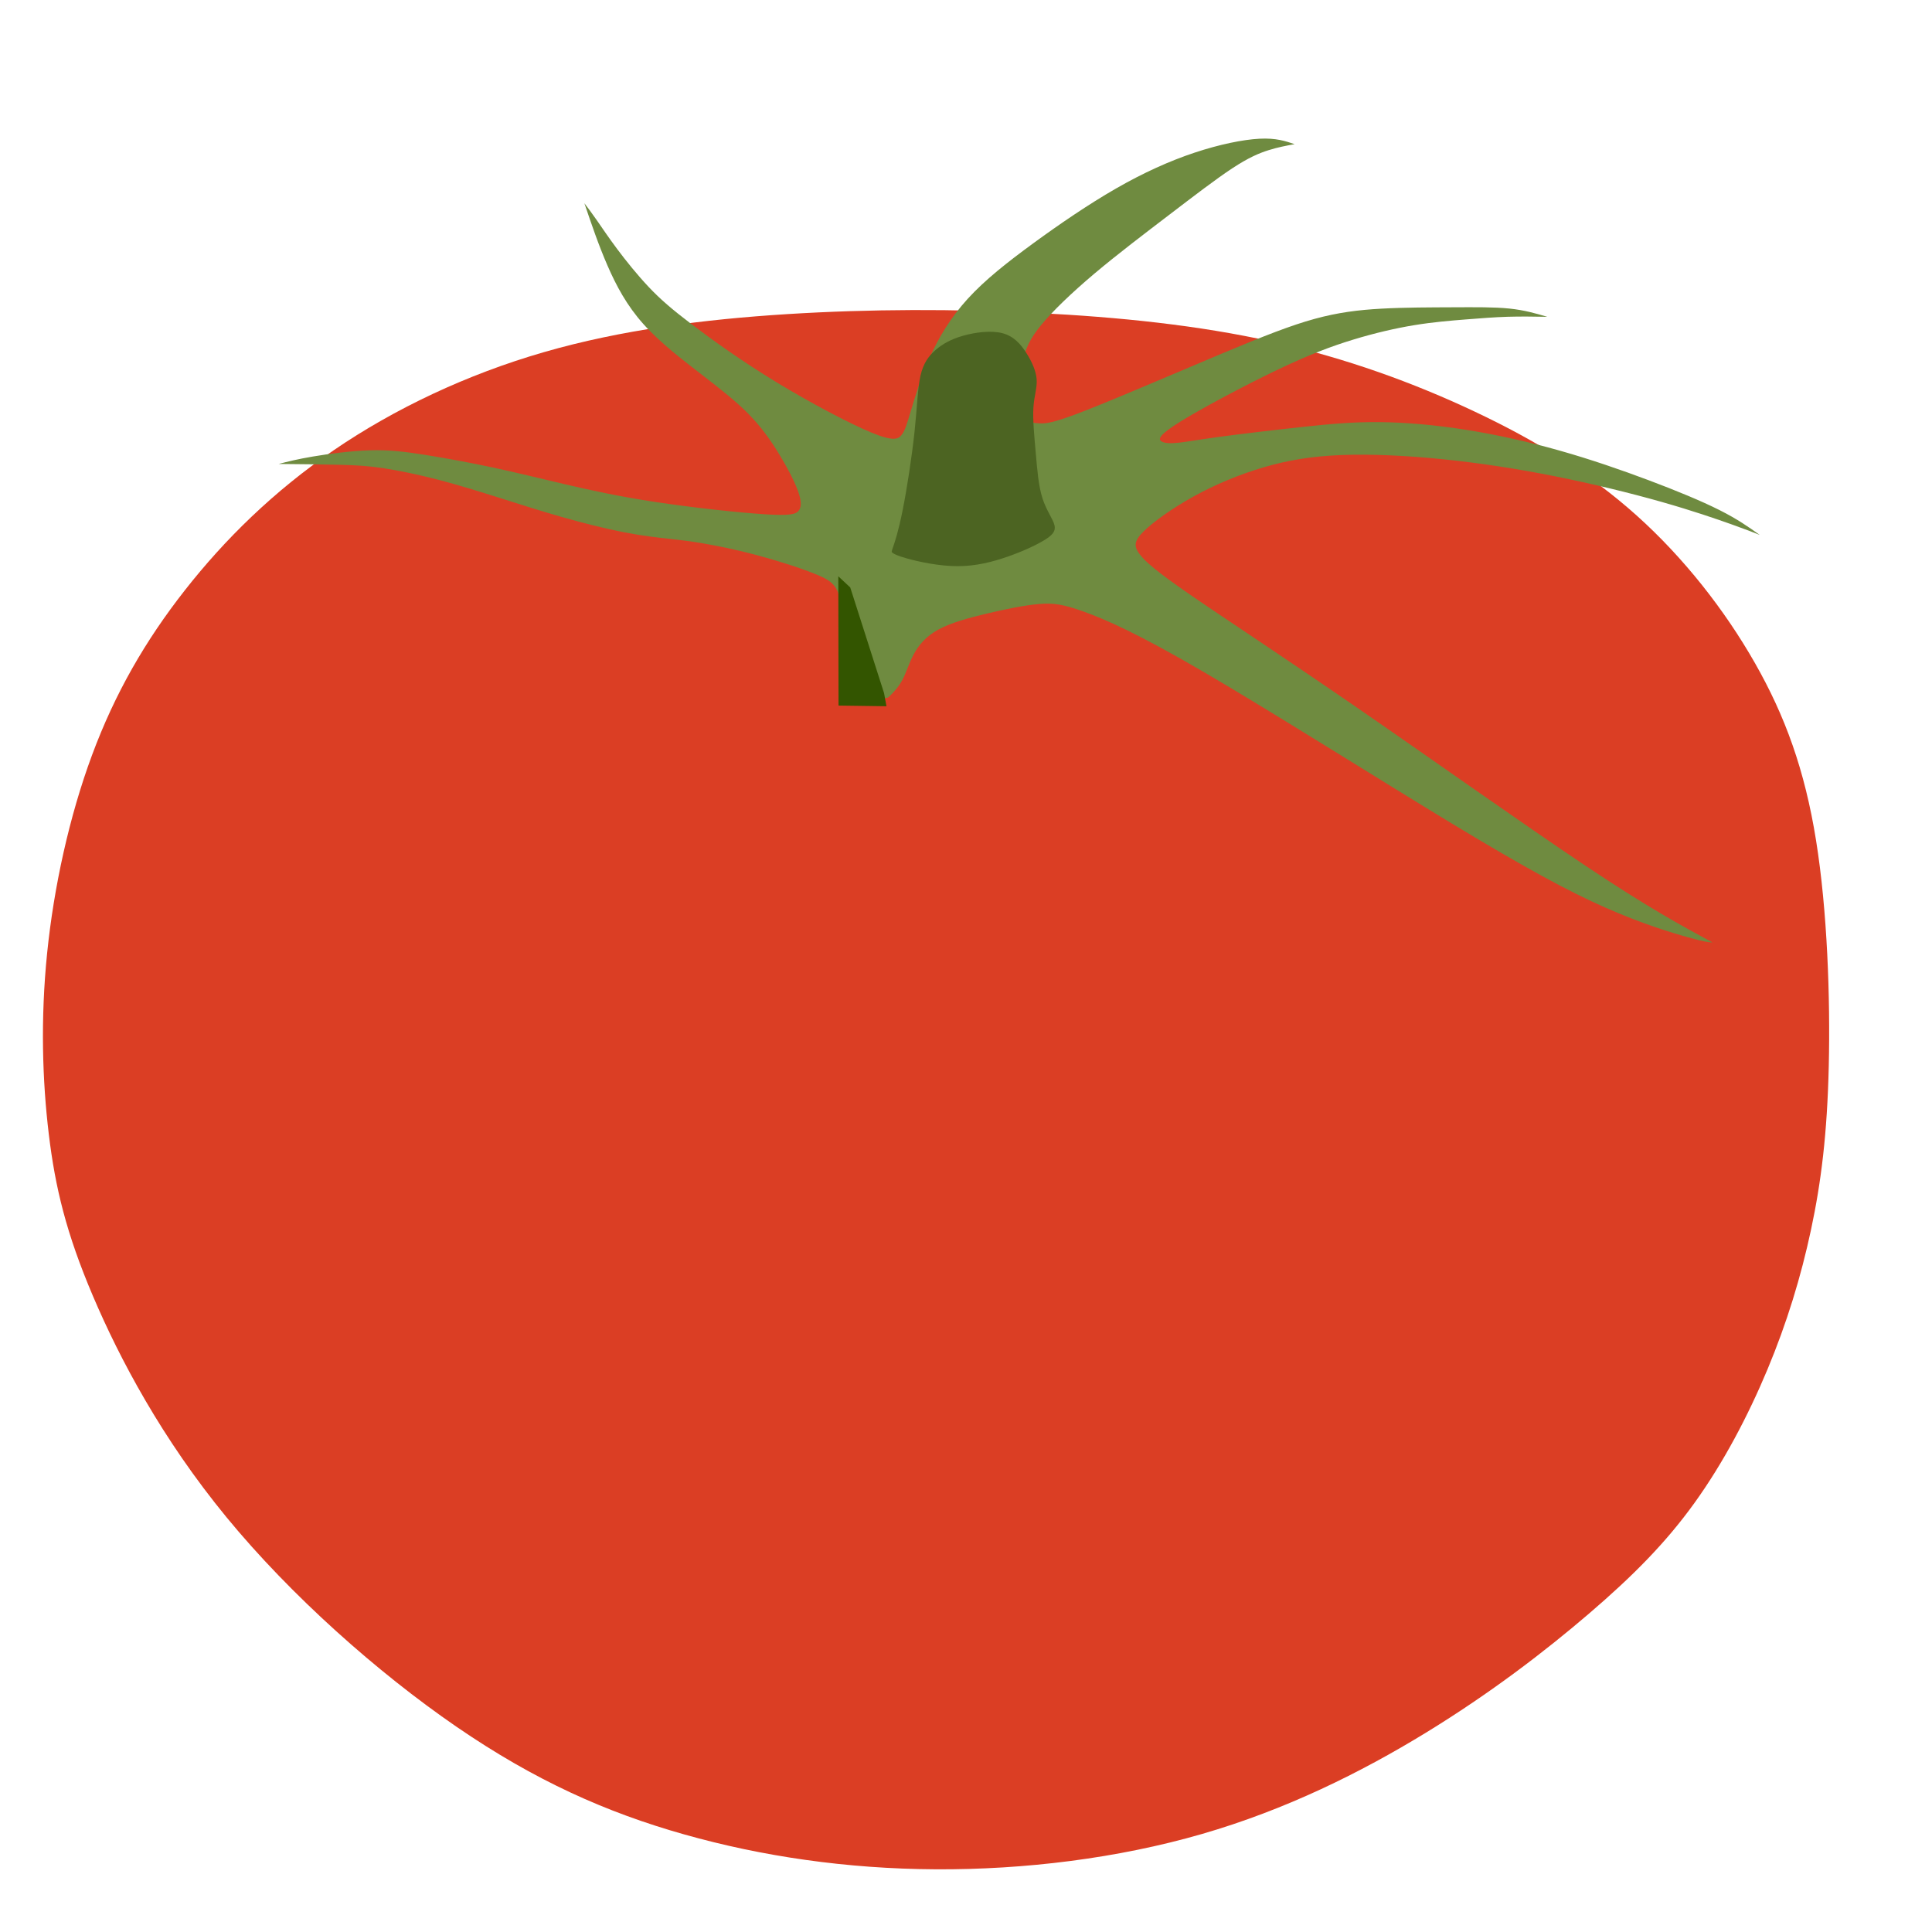
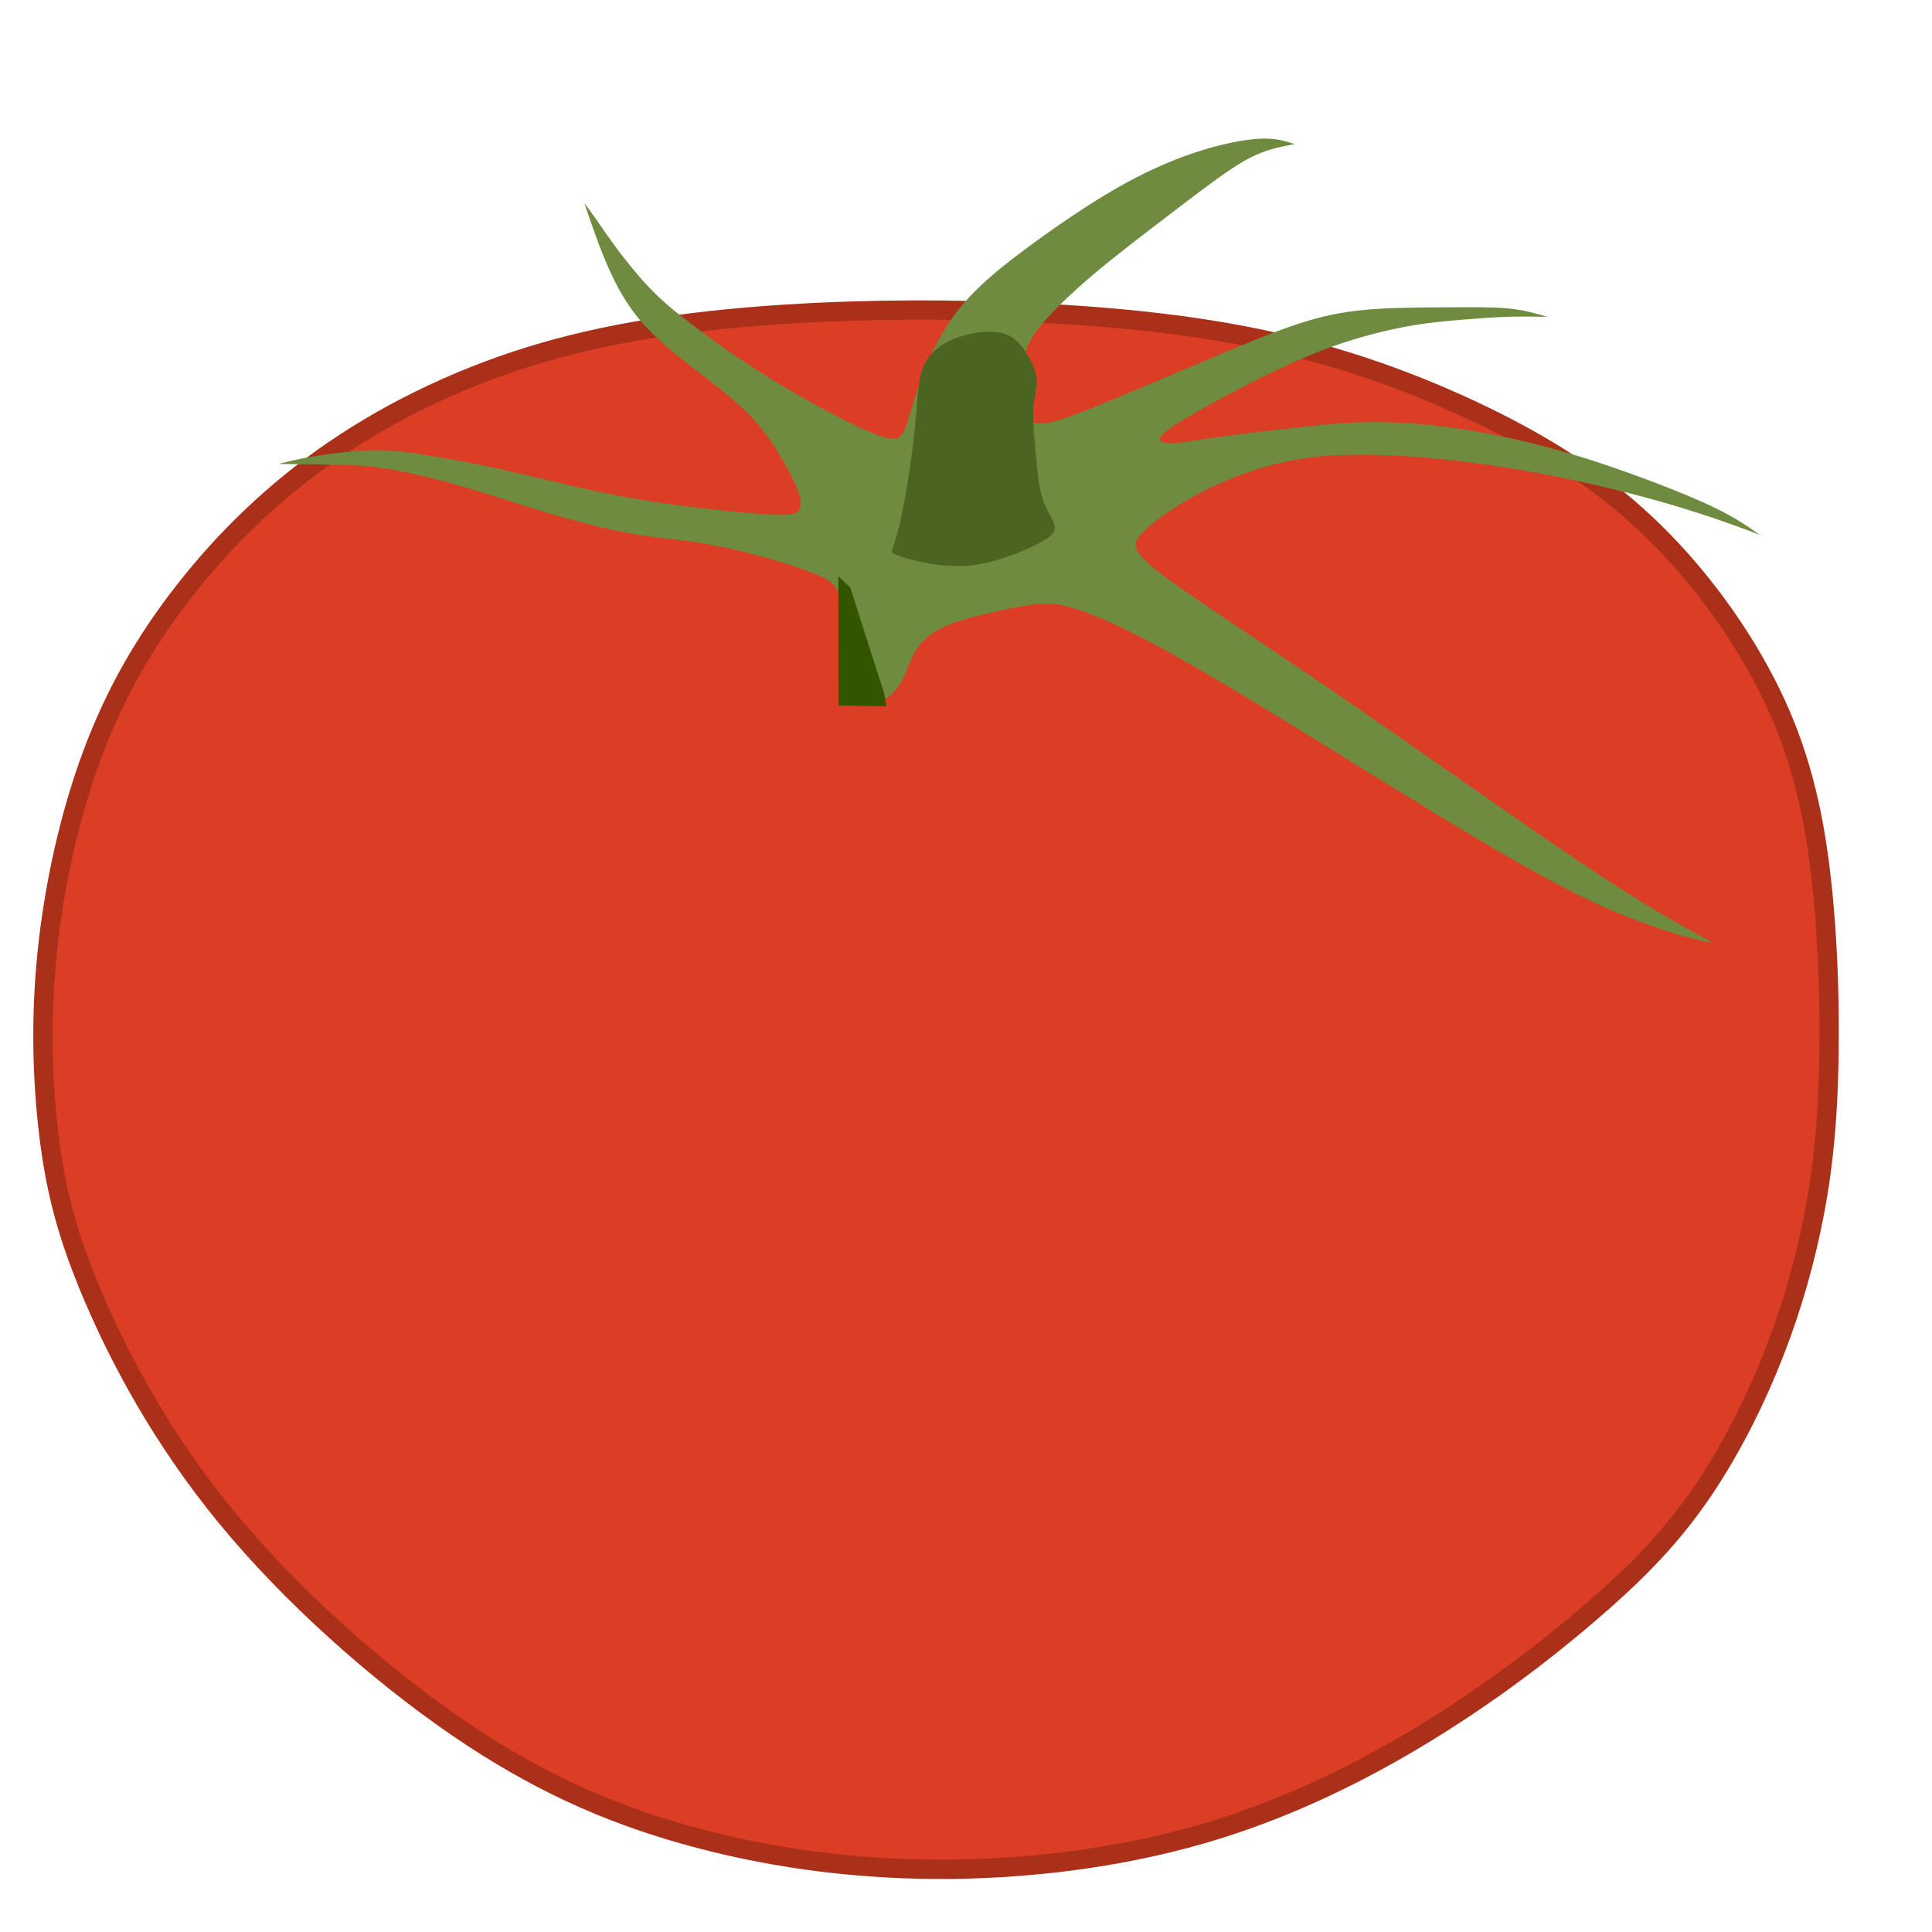
<svg xmlns="http://www.w3.org/2000/svg" width="100mm" height="100mm" viewBox="0 0 100 100" version="1.1" id="svg5">
  <defs id="defs2">
    </defs>
  <g id="layer1">
-     <path style="fill:#db3e24;stroke:none;stroke-width:0.265px;stroke-linecap:butt;stroke-linejoin:miter;stroke-opacity:1;fill-opacity:1" d="m 2.439,49.337 c -0.347,3.417 -0.247,6.599 0.087,9.369 0.334,2.77 0.902,5.127 2.285,8.377 1.383,3.251 3.579,7.394 6.915,11.452 3.336,4.058 7.811,8.029 11.892,10.834 4.081,2.804 7.767,4.441 11.799,5.581 4.032,1.139 8.409,1.78 13.011,1.805 4.602,0.025 9.428,-0.568 13.778,-1.826 4.35,-1.258 8.225,-3.182 11.582,-5.235 3.357,-2.053 6.196,-4.234 8.464,-6.179 2.268,-1.945 3.965,-3.655 5.455,-5.725 1.49,-2.07 2.771,-4.501 3.777,-6.909 1.005,-2.408 1.734,-4.793 2.256,-7.24 0.522,-2.447 0.836,-4.956 0.917,-8.465 C 94.738,51.666 94.585,47.158 94,43.507 93.415,39.855 92.397,37.06 90.833,34.315 89.269,31.571 87.159,28.877 84.714,26.683 82.269,24.49 79.489,22.797 76.34,21.309 73.192,19.821 69.674,18.538 65.854,17.686 62.034,16.833 57.911,16.41 53.671,16.199 c -4.24,-0.211 -8.597,-0.211 -12.915,0.059 -4.318,0.271 -8.598,0.812 -12.603,1.969 -4.005,1.157 -7.733,2.93 -10.864,5.066 -3.13,2.136 -5.662,4.635 -7.714,7.25 -2.052,2.614 -3.625,5.343 -4.809,8.534 -1.184,3.191 -1.979,6.843 -2.327,10.26 z" id="path146" />
+     <path style="fill:#db3e24;stroke:#ab3019;stroke-width:1;stroke-linecap:butt;stroke-linejoin:miter;stroke-opacity:1;fill-opacity:1;stroke-miterlimit:4;stroke-dasharray:none" d="m 2.439,49.337 c -0.347,3.417 -0.247,6.599 0.087,9.369 0.334,2.77 0.902,5.127 2.285,8.377 1.383,3.251 3.579,7.394 6.915,11.452 3.336,4.058 7.811,8.029 11.892,10.834 4.081,2.804 7.767,4.441 11.799,5.581 4.032,1.139 8.409,1.78 13.011,1.805 4.602,0.025 9.428,-0.568 13.778,-1.826 4.35,-1.258 8.225,-3.182 11.582,-5.235 3.357,-2.053 6.196,-4.234 8.464,-6.179 2.268,-1.945 3.965,-3.655 5.455,-5.725 1.49,-2.07 2.771,-4.501 3.777,-6.909 1.005,-2.408 1.734,-4.793 2.256,-7.24 0.522,-2.447 0.836,-4.956 0.917,-8.465 C 94.738,51.666 94.585,47.158 94,43.507 93.415,39.855 92.397,37.06 90.833,34.315 89.269,31.571 87.159,28.877 84.714,26.683 82.269,24.49 79.489,22.797 76.34,21.309 73.192,19.821 69.674,18.538 65.854,17.686 62.034,16.833 57.911,16.41 53.671,16.199 c -4.24,-0.211 -8.597,-0.211 -12.915,0.059 -4.318,0.271 -8.598,0.812 -12.603,1.969 -4.005,1.157 -7.733,2.93 -10.864,5.066 -3.13,2.136 -5.662,4.635 -7.714,7.25 -2.052,2.614 -3.625,5.343 -4.809,8.534 -1.184,3.191 -1.979,6.843 -2.327,10.26 z" id="path146" />
    <path style="fill:#6f8b40;stroke:none;stroke-width:0.265px;stroke-linecap:butt;stroke-linejoin:miter;stroke-opacity:1;fill-opacity:1" d="m 46.086,35.995 c 0.138,-0.139 0.415,-0.418 0.62,-0.8 0.205,-0.382 0.338,-0.866 0.592,-1.335 0.253,-0.469 0.627,-0.921 1.267,-1.272 0.64,-0.35 1.546,-0.599 2.5,-0.826 0.955,-0.228 1.959,-0.435 2.716,-0.498 0.758,-0.064 1.269,0.016 2.342,0.404 1.073,0.388 2.708,1.083 6.244,3.15 3.536,2.066 8.973,5.503 12.797,7.817 3.824,2.314 6.034,3.505 7.914,4.336 1.88,0.832 3.431,1.304 4.303,1.546 0.872,0.242 1.066,0.254 1.26,0.266 -1.669,-0.905 -3.338,-1.811 -6.557,-3.959 -3.219,-2.149 -7.988,-5.54 -11.854,-8.204 -3.866,-2.663 -6.83,-4.599 -8.607,-5.824 -1.776,-1.225 -2.364,-1.74 -2.652,-2.134 -0.288,-0.394 -0.274,-0.667 0.225,-1.158 0.499,-0.491 1.483,-1.2 2.596,-1.813 1.113,-0.613 2.354,-1.132 3.593,-1.497 1.239,-0.365 2.475,-0.577 4.018,-0.64 1.543,-0.062 3.392,0.025 5.285,0.217 1.893,0.192 3.831,0.489 5.785,0.879 1.954,0.39 3.924,0.873 5.525,1.327 1.601,0.455 2.834,0.881 3.62,1.161 0.786,0.281 1.126,0.415 1.466,0.55 -0.574,-0.408 -1.147,-0.815 -2.085,-1.287 -0.938,-0.472 -2.239,-1.009 -3.671,-1.547 -1.432,-0.538 -2.995,-1.076 -4.596,-1.53 -1.602,-0.454 -3.242,-0.822 -4.835,-1.075 -1.592,-0.252 -3.136,-0.389 -4.507,-0.401 -1.371,-0.013 -2.568,0.098 -4.029,0.256 -1.461,0.158 -3.187,0.363 -4.306,0.515 -1.119,0.152 -1.632,0.252 -2.053,0.296 -0.421,0.044 -0.749,0.032 -0.9,-0.079 -0.151,-0.111 -0.125,-0.321 0.995,-1.015 1.12,-0.694 3.334,-1.873 5.012,-2.675 1.678,-0.802 2.821,-1.228 3.929,-1.566 1.108,-0.338 2.181,-0.588 3.162,-0.749 0.98,-0.161 1.867,-0.233 2.66,-0.296 0.792,-0.063 1.489,-0.118 2.178,-0.139 0.689,-0.021 1.37,-0.009 2.051,0.002 -0.589,-0.173 -1.179,-0.346 -1.962,-0.427 -0.784,-0.081 -1.762,-0.071 -2.922,-0.066 -1.16,0.005 -2.501,0.005 -3.699,0.071 -1.199,0.066 -2.255,0.197 -3.47,0.531 -1.215,0.334 -2.588,0.87 -4.817,1.804 -2.228,0.934 -5.312,2.266 -7.026,2.936 -1.714,0.67 -2.058,0.678 -2.379,0.665 -0.321,-0.014 -0.617,-0.049 -0.815,-0.285 -0.198,-0.236 -0.296,-0.672 -0.294,-1.228 0.002,-0.556 0.104,-1.232 0.255,-1.81 0.15,-0.578 0.348,-1.057 0.93,-1.764 0.582,-0.707 1.548,-1.642 2.738,-2.647 1.19,-1.004 2.604,-2.077 3.885,-3.055 1.281,-0.978 2.43,-1.861 3.275,-2.415 0.845,-0.555 1.387,-0.782 1.874,-0.935 0.486,-0.153 0.917,-0.232 1.348,-0.312 -0.484,-0.162 -0.968,-0.325 -1.82,-0.281 -0.853,0.044 -2.074,0.294 -3.358,0.721 -1.284,0.427 -2.631,1.032 -4.064,1.854 -1.433,0.823 -2.952,1.863 -4.292,2.842 -1.34,0.979 -2.5,1.895 -3.389,2.871 -0.889,0.976 -1.507,2.01 -1.972,3.054 -0.465,1.044 -0.776,2.098 -0.98,2.781 -0.203,0.683 -0.298,0.995 -0.472,1.213 -0.174,0.218 -0.427,0.342 -1.565,-0.129 -1.137,-0.471 -3.159,-1.538 -4.93,-2.616 -1.771,-1.078 -3.291,-2.169 -4.348,-2.971 -1.056,-0.803 -1.649,-1.318 -2.24,-1.943 -0.591,-0.625 -1.18,-1.359 -1.64,-1.974 -0.459,-0.615 -0.788,-1.11 -1.049,-1.484 -0.26,-0.374 -0.452,-0.627 -0.644,-0.88 0.366,1.077 0.731,2.155 1.189,3.209 0.457,1.054 1.006,2.084 1.869,3.048 0.863,0.964 2.04,1.861 3.028,2.623 0.988,0.762 1.786,1.39 2.428,2.046 0.641,0.656 1.125,1.339 1.548,2.029 0.424,0.69 0.787,1.386 0.978,1.897 0.191,0.511 0.21,0.838 0.066,1.043 -0.143,0.205 -0.449,0.29 -1.791,0.203 -1.342,-0.086 -3.722,-0.344 -5.643,-0.635 -1.921,-0.291 -3.383,-0.615 -4.7,-0.923 -1.316,-0.308 -2.486,-0.599 -3.705,-0.86 -1.22,-0.261 -2.489,-0.493 -3.529,-0.658 -1.04,-0.165 -1.849,-0.263 -2.833,-0.234 -0.984,0.029 -2.142,0.184 -2.959,0.323 -0.818,0.139 -1.295,0.261 -1.772,0.384 1.171,0.011 2.342,0.022 3.217,0.045 0.874,0.023 1.452,0.059 2.238,0.18 0.787,0.12 1.782,0.326 2.822,0.596 1.04,0.271 2.124,0.608 3.179,0.941 1.055,0.334 2.083,0.664 3.18,0.977 1.097,0.313 2.265,0.608 3.246,0.799 0.981,0.19 1.775,0.276 2.376,0.342 0.601,0.066 1.01,0.112 1.689,0.228 0.68,0.116 1.631,0.301 2.746,0.596 1.115,0.296 2.394,0.702 3.184,1.034 0.791,0.332 1.094,0.59 1.246,1.581 0.152,0.992 0.152,2.717 0.324,3.629 0.171,0.912 0.513,1.012 0.888,1.071 0.375,0.06 0.782,0.08 0.986,0.09 0.204,0.01 0.204,0.01 0.342,-0.129 z" id="path13587" />
    <path style="fill:#4c6422;stroke:none;stroke-width:0.265px;stroke-linecap:butt;stroke-linejoin:miter;stroke-opacity:1;fill-opacity:1" d="m 46.229,28.306 c 0.091,-0.267 0.273,-0.802 0.493,-1.902 0.22,-1.1 0.477,-2.764 0.615,-4.064 0.138,-1.3 0.158,-2.235 0.306,-2.89 0.148,-0.654 0.426,-1.027 0.786,-1.338 0.36,-0.311 0.802,-0.56 1.43,-0.737 0.627,-0.177 1.44,-0.281 2.023,-0.13 0.584,0.151 0.939,0.557 1.229,1.005 0.29,0.449 0.514,0.94 0.546,1.384 0.032,0.444 -0.129,0.842 -0.168,1.468 -0.038,0.627 0.046,1.482 0.121,2.336 0.075,0.854 0.14,1.707 0.347,2.352 0.207,0.645 0.554,1.083 0.625,1.405 0.07,0.323 -0.136,0.53 -0.571,0.788 -0.435,0.258 -1.1,0.566 -1.865,0.832 -0.765,0.266 -1.63,0.491 -2.581,0.49 -0.951,-6.17e-4 -1.988,-0.226 -2.574,-0.386 -0.586,-0.16 -0.72,-0.254 -0.787,-0.301 -0.067,-0.047 -0.067,-0.047 0.024,-0.314 z" id="path13583" />
    <path style="fill:#335500;stroke:none;stroke-width:0.265px;stroke-linecap:butt;stroke-linejoin:miter;stroke-opacity:1;fill-opacity:1" d="m 43.402,36.519 c 0,0 -0.011,-6.69 -0.011,-6.69 0,0 0.618,0.579 0.618,0.579 0,0 1.75,5.47 1.75,5.47 0,0 0.124,0.677 0.124,0.677 0,0 -2.481,-0.034 -2.481,-0.034 0,0 5e-6,-4e-6 5e-6,-4e-6 z" id="path13706" />
  </g>
</svg>
